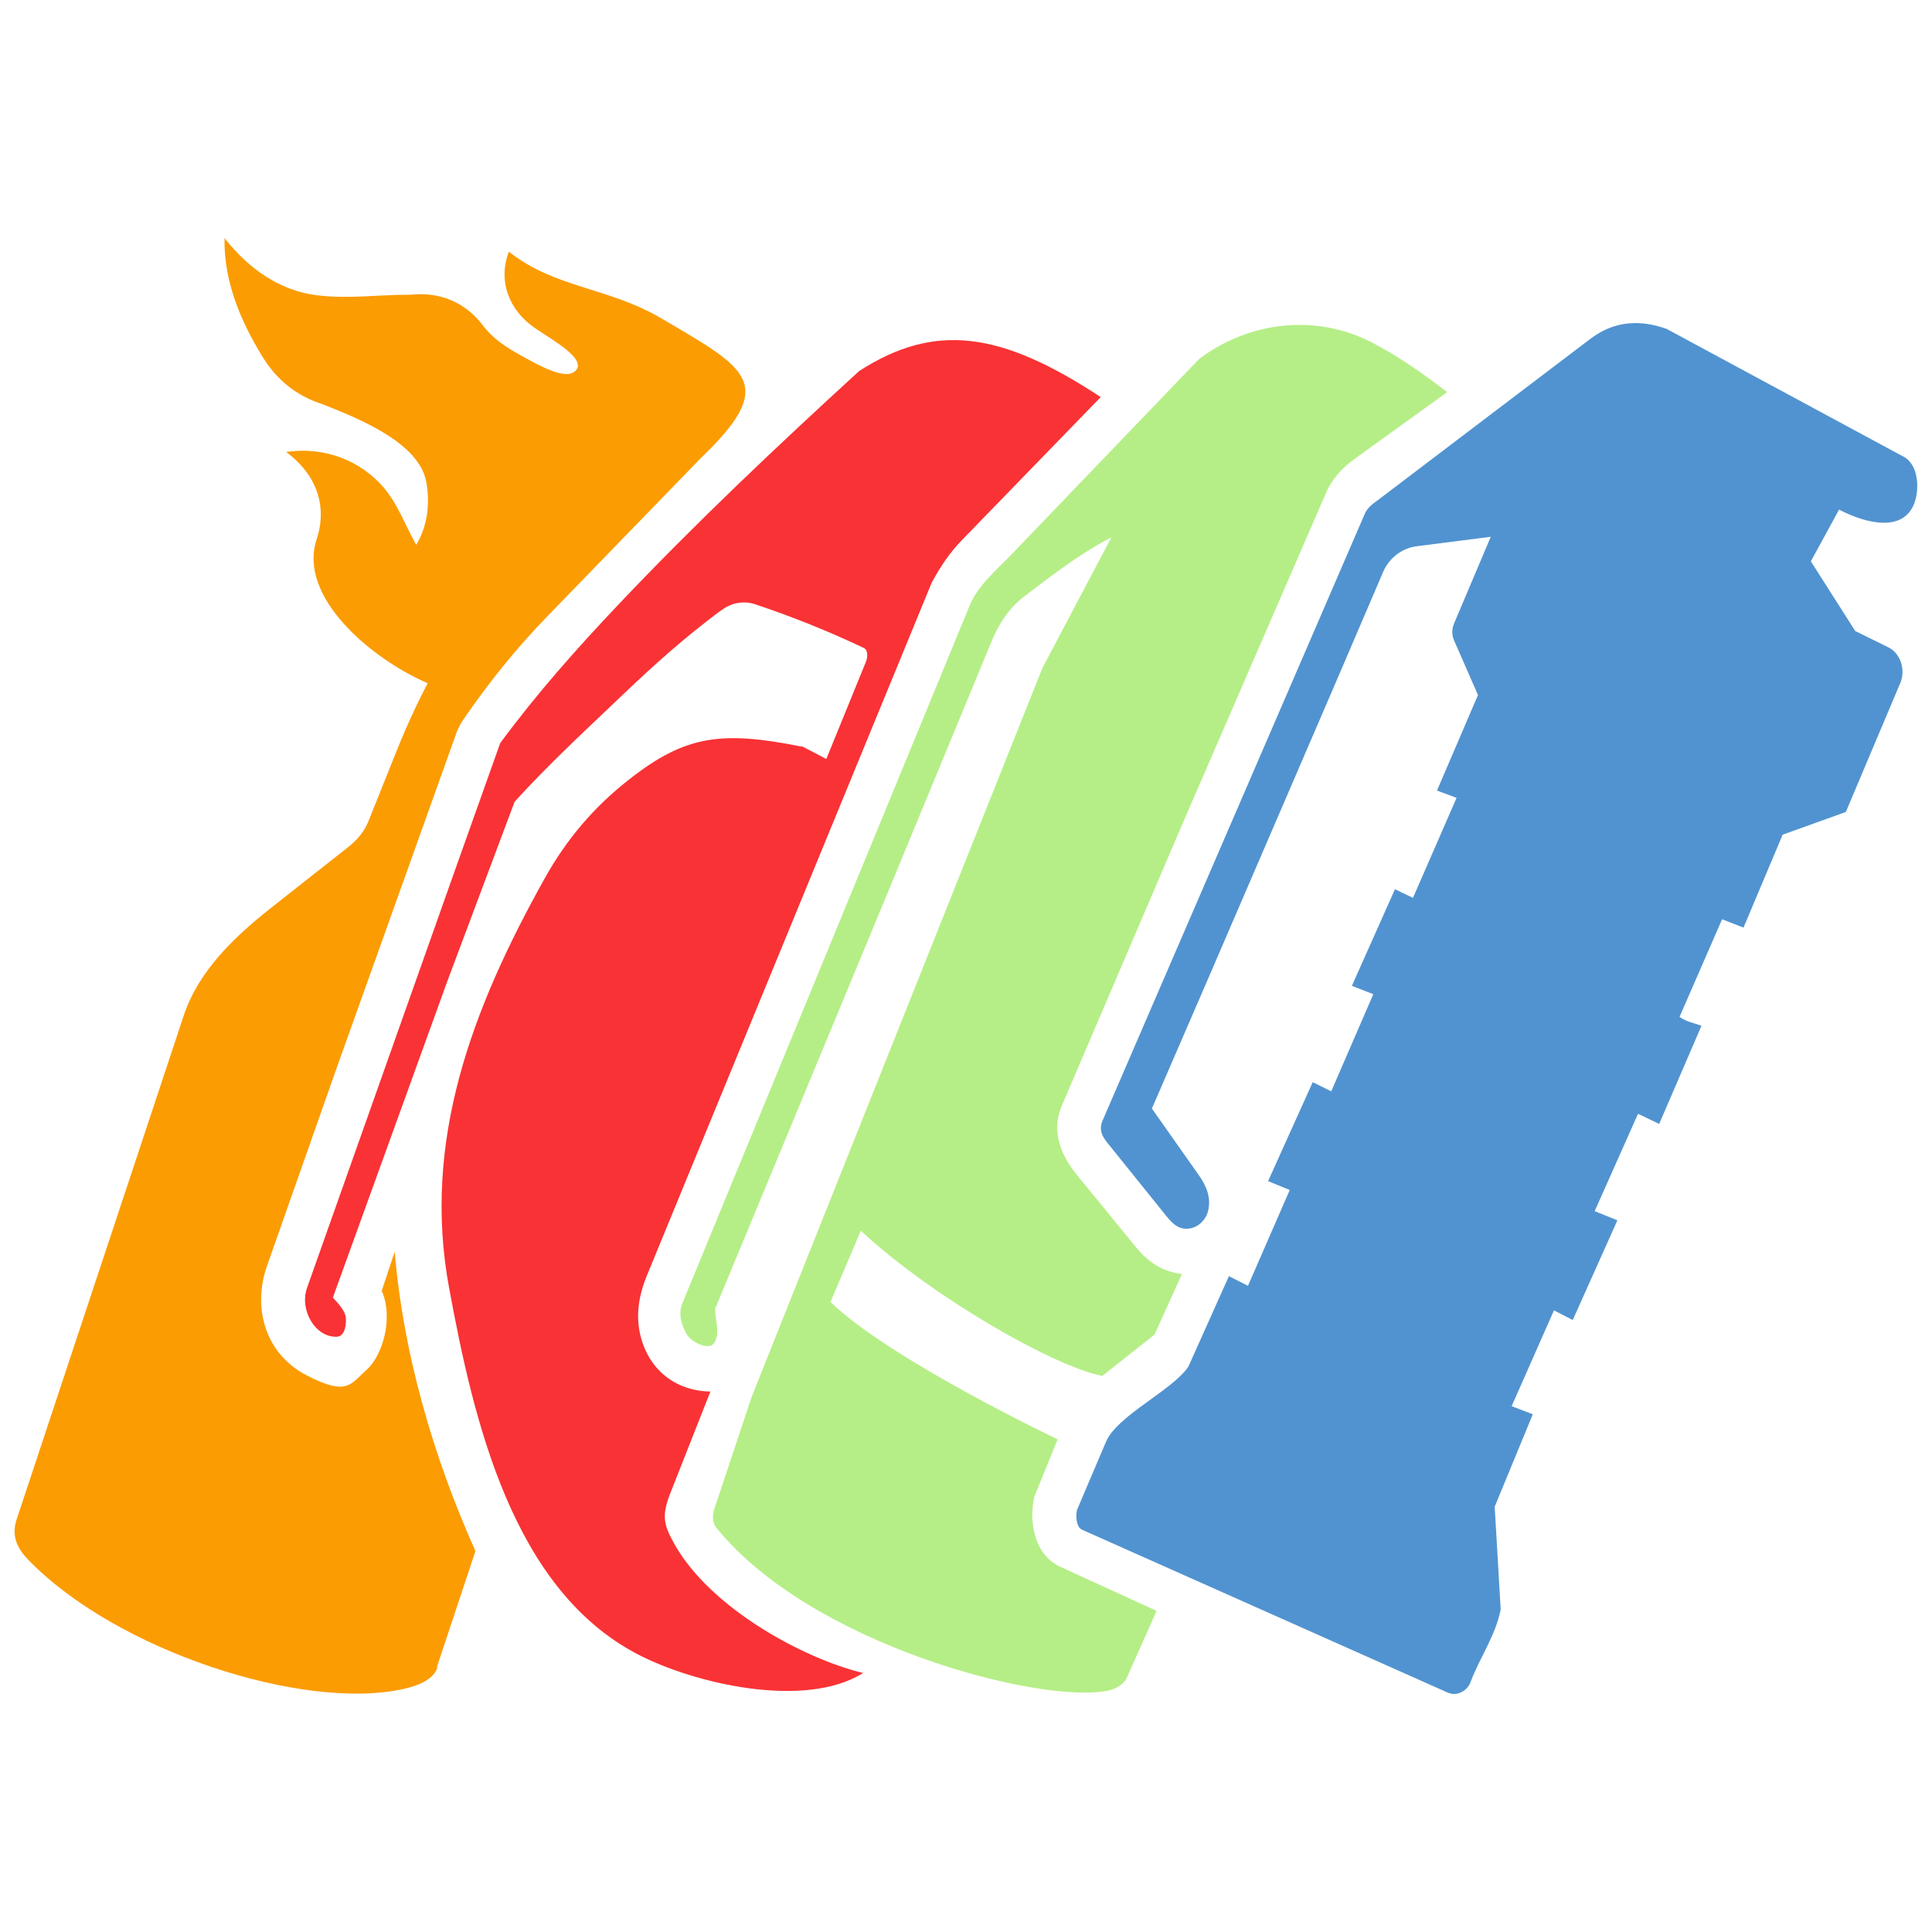
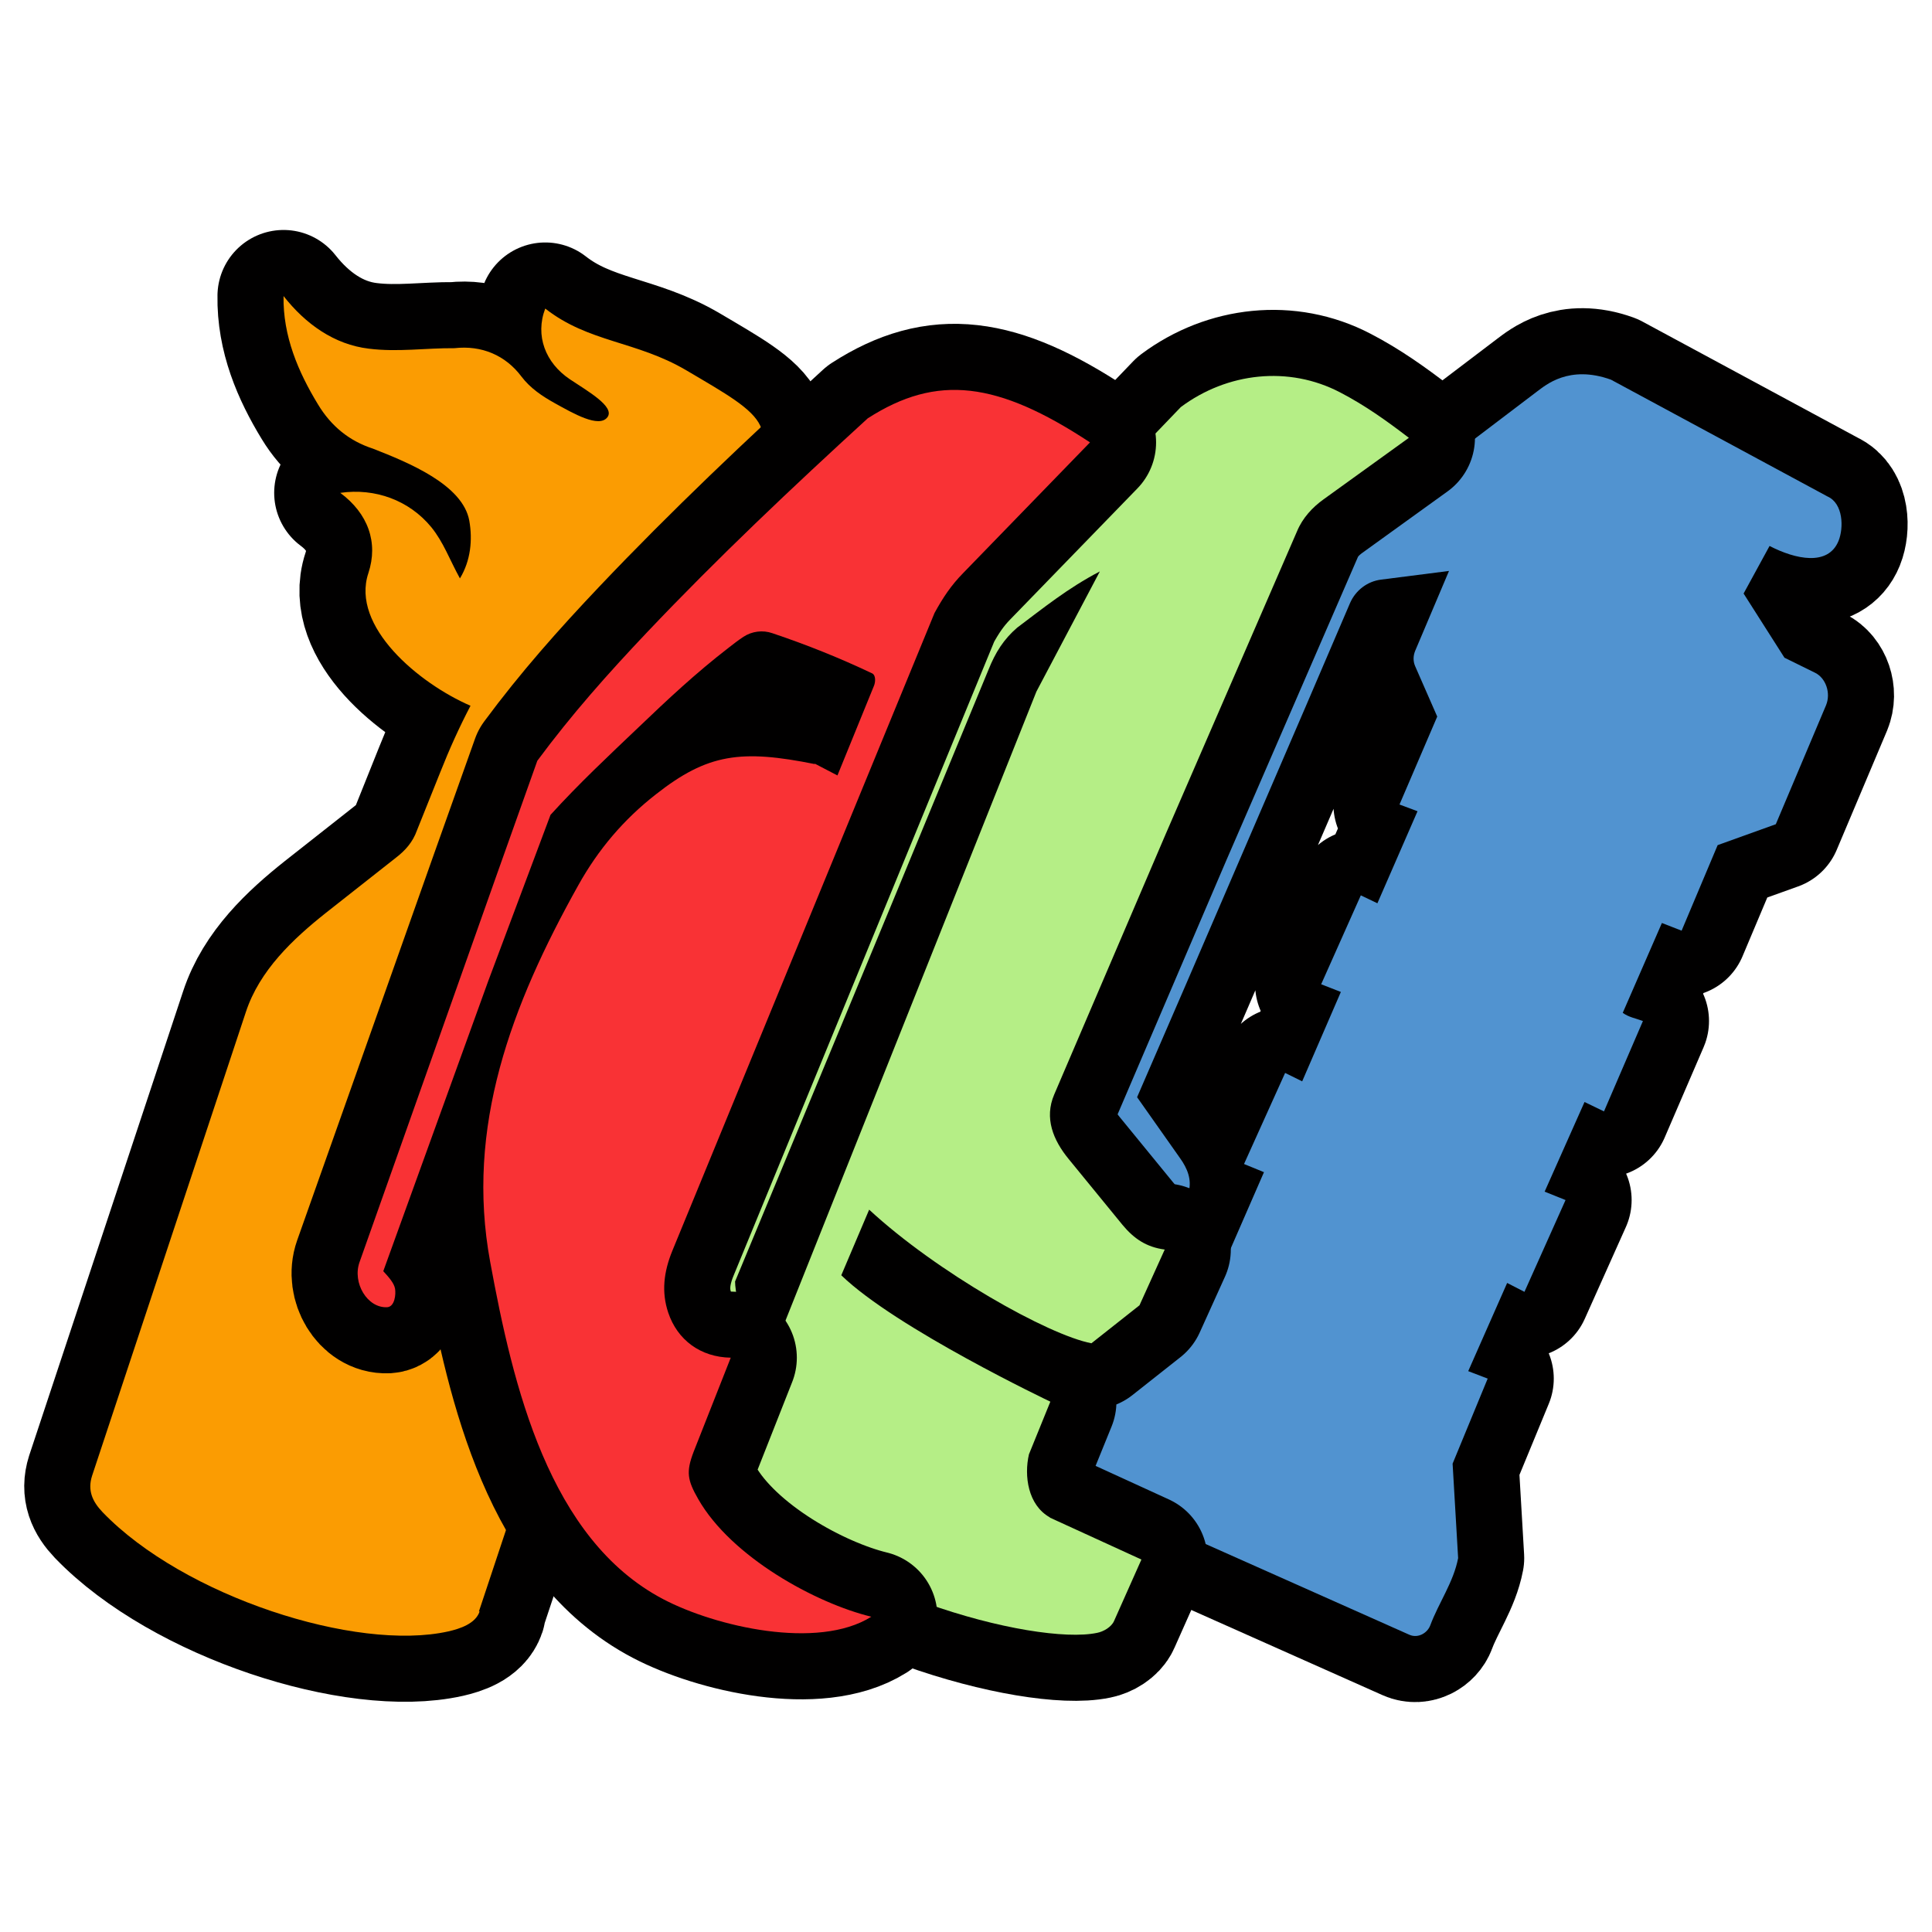
- <svg xmlns="http://www.w3.org/2000/svg" viewBox="130 130 740 740">
+ <svg xmlns="http://www.w3.org/2000/svg" viewBox="98 98 804 804">
  <g transform="translate(-127 -64.8)">
-     <path fill="#5193d0" d="M680.7,746.9c4.2-9.9,25.6-19.7,31.5-28.7l15.5-34.6,7.3,3.7,16-36.7-8.3-3.4,17.1-37.9,7.1,3.5,16.1-37.2-8.2-3.2,16.5-37,6.9,3.3,16.7-38.3-7.5-2.8,15.7-36.6-9.2-21c-.9-2.1-.8-4.3,0-6.3l14.1-33.3-28.2,3.6c-5.8.7-10.7,4.5-13,9.8l-18.3,42.7-49.6,115.1-20.7,47.8,17.9,25.4c3,4.2,4.9,8.8,3.6,13.9-.9,3.6-3.9,6.1-6.8,6.6-4.1.7-6.4-1.4-8.9-4.4l-22.7-28.2c-2.1-2.6-3.6-5.1-1.9-8.9l100.3-232.1c1.1-2.5,2.9-3.8,5-5.3l80.1-60.8c3.3-2.4,13.1-11.1,30.6-4.8l90.1,48.6c6.6,2.9,6.8,13.1,4.6,18.5-4.3,10.6-17.9,7.7-28.7,2.1l-10.8,19.8,17,26.7,12.8,6.3c4.4,2.2,6.6,8.4,4.5,13.5l-20.9,49.5-24.2,8.7-15,35.6-8.2-3.2-16.3,37.4c2.7,1.9,5.2,2.2,8.4,3.4l-16.2,37.6-8.1-3.9-16.6,37.3,8.7,3.5-17.1,38.2-7.2-3.7-16.2,36.7,8.1,3.1-14.6,35.4,2.3,39.3c-1.9,10-8.1,18.6-11.6,28-1.2,3.2-5.1,5.5-8.7,3.9l-140.1-62.4c-2.4-1.1-2.5-6.2-1.7-8l10.9-25.6Z" />
-     <path fill="#b5ee86" d="M662,794.4l38,17.4-11.4,25.6c-1.1,2.5-4.4,4.4-7,4.9-25.8,5.5-114-17.6-150.1-62.2-2.4-2.9-1.3-6.7,0-10l13.3-40,111.5-279.5,26.4-50c-13.4,7-23.6,15.3-34.4,23.4-5.6,4.8-9.1,10.4-11.9,17.4l-41.2,99.7-64.3,155c0,4.5,2.2,9.9-.6,13.4-2.3,2.5-8.5-.8-10.1-3.4-2-3.2-3.6-7.9-1.8-12.2l110.1-267.4c3.1-7.4,10.1-13.3,15.4-18.8l72.5-75.5c19.3-14.4,44.9-17.3,66.3-6.1,10.2,5.3,19.2,11.7,28.6,18.9l-35.5,25.6c-4.6,3.3-8.7,7.7-11,13.2l-54.7,126.1-46.4,108.4c-4.2,9.8-.4,19,6,26.8l22.4,27.4c4.8,5.8,10,9.3,17.6,10.3l-10.5,23.2-20,15.8c-17.9-3.4-64.3-29.5-92.5-55.6l-11.6,27.3c22.8,22.1,87,52.6,87,52.6l-8.9,21.9c-2.1,9-.4,21.1,8.6,26.2Z" />
-     <path fill="#fb9c02" d="M424.6,833.4c-1.7,5.1-8.2,7.2-13,8.3-38.4,8.6-110.2-14.6-143.9-49.6-4.3-4.5-6.3-9.1-4.4-15.1l64-193c5.7-17.4,19.7-30.5,33.3-41.3l29.2-23c3.9-3,7-6.5,8.7-11.3l9.7-24.2c3.8-9.6,7.8-18.5,12.6-27.7-21.5-9.3-49.9-33-42.5-55.2,4.2-12.7-.1-24.8-11.7-33.4,14.5-2.1,28.7,3.1,37.9,14.3,5.1,6.3,7.6,13.5,11.9,21.3,4.5-7.4,5.3-16.1,3.9-24-2.7-15-25.3-24.2-40.1-30-9.9-3.2-17.4-9.4-22.8-18.3-8.3-13.6-14.7-28.6-14.4-45.2,9.1,11.6,21.1,20.2,35.5,21.9,12,1.5,23.7-.3,35.6-.2,11.4-1.3,21.3,3,27.9,11.8,3.7,4.9,8.7,8.2,13.9,11.1,7.6,4.2,18.4,10.5,21.9,5.8,3.2-4.4-8.4-10.9-15.7-15.8-10.1-6.8-14.5-18.1-10.2-29.4,18.1,14.2,37.8,13.4,58.7,25.7,32.5,19.2,44.8,24.7,14.7,53.5l-58.6,60.4c-11.9,12.3-22.1,24.9-31.8,39-1.5,2.1-2.7,4.4-3.5,6.9l-46,128.7-26.1,74.2c-5.7,16.2-.7,33.7,15,41.9s16.9,3.5,23.1-2,10.4-20,5.8-30.3l5-15c3.1,38.3,14.7,78.6,30.9,114.7l-14.8,44.5Z" />
-     <path fill="#f93235" d="M563.9,480.5l9.6,5,15.2-37.3c.6-1.4.9-4.4-.8-5.2-13.5-6.4-27.2-11.9-41.5-16.7-4-1.4-8.5-.8-12,1.5-2.3,1.5-4.3,3.1-6.5,4.8-13.2,10.2-25,21.2-37.1,32.8-12.7,12.1-24.8,23.4-36.7,36.5l-25.9,69.1-43.7,120.8c2.4,2.6,4.5,5,4.9,7.3s-.1,7.5-3.3,7.7c-8.3.4-14.5-10.2-11.5-18.7l57.2-161.5,16.8-47.2c14.2-19.2,29.3-36.2,45.7-53.5,29.5-31.1,60.2-60.1,91.8-89,28.9-18.6,54.1-15.3,92.5,10l-52.8,54.4c-5,5.1-8.4,10.2-11.9,16.6l-109.1,265.4c-3.6,8.8-4.6,17.2-1.7,25.8,3.8,11.3,13.4,18.5,26,18.7l-15.5,39.3c-3.1,8.2-2.6,11.6,2,19.6,13.8,24.1,48.9,43.3,72,48.9-22.3,14-64.9,4.1-86.6-7.3-47.6-25-62.5-88.7-72-140.3-10.4-56.2,8.8-106.9,36.6-156.7,8.4-15.1,19-27.5,32.3-37.9,21.6-17,35.5-18.8,66.3-12.6Z" />
+     <path stroke="#010000" stroke-width="55" stroke-linejoin="round" paint-order="stroke" fill="#5193d0" d="M680.7,746.9c4.2-9.9,25.6-19.7,31.5-28.7l15.5-34.6,7.3,3.7,16-36.7-8.3-3.4,17.1-37.9,7.1,3.5,16.1-37.2-8.2-3.2,16.5-37,6.9,3.3,16.7-38.3-7.5-2.8,15.7-36.6-9.2-21c-.9-2.1-.8-4.3,0-6.3l14.1-33.3-28.2,3.6c-5.8.7-10.7,4.5-13,9.8l-18.3,42.7-49.6,115.1-20.7,47.8,17.9,25.4c3,4.2,4.9,8.8,3.6,13.9-.9,3.6-3.9,6.1-6.8,6.6-4.1.7-6.4-1.4-8.9-4.4l-22.7-28.2c-2.1-2.6-3.6-5.1-1.9-8.9l100.3-232.1c1.1-2.5,2.9-3.8,5-5.3l80.1-60.8c3.3-2.4,13.1-11.1,30.6-4.8l90.1,48.6c6.6,2.9,6.8,13.1,4.6,18.5-4.3,10.6-17.9,7.7-28.7,2.1l-10.8,19.8,17,26.7,12.8,6.3c4.4,2.2,6.6,8.4,4.5,13.5l-20.9,49.5-24.2,8.7-15,35.6-8.2-3.2-16.3,37.4c2.7,1.9,5.2,2.2,8.4,3.4l-16.2,37.6-8.1-3.9-16.6,37.3,8.7,3.5-17.1,38.2-7.2-3.7-16.2,36.7,8.1,3.1-14.6,35.4,2.3,39.3c-1.9,10-8.1,18.6-11.6,28-1.2,3.2-5.1,5.5-8.7,3.9l-140.1-62.4c-2.4-1.1-2.5-6.2-1.7-8l10.9-25.6Z" />
+     <path stroke="#010000" stroke-width="55" stroke-linejoin="round" paint-order="stroke" fill="#b5ee86" d="M662,794.4l38,17.4-11.4,25.6c-1.1,2.5-4.4,4.4-7,4.9-25.8,5.5-114-17.6-150.1-62.2-2.4-2.9-1.3-6.7,0-10l13.3-40,111.5-279.5,26.4-50c-13.4,7-23.6,15.3-34.4,23.4-5.6,4.8-9.1,10.4-11.9,17.4l-41.2,99.7-64.3,155c0,4.5,2.2,9.9-.6,13.4-2.3,2.5-8.5-.8-10.1-3.4-2-3.2-3.6-7.9-1.8-12.2l110.1-267.4c3.1-7.4,10.1-13.3,15.4-18.8l72.5-75.5c19.3-14.4,44.9-17.3,66.3-6.1,10.2,5.3,19.2,11.7,28.6,18.9l-35.5,25.6c-4.6,3.3-8.7,7.7-11,13.2l-54.7,126.1-46.4,108.4c-4.2,9.8-.4,19,6,26.8l22.4,27.4c4.8,5.8,10,9.3,17.6,10.3l-10.5,23.2-20,15.8c-17.9-3.4-64.3-29.5-92.5-55.6l-11.6,27.3c22.8,22.1,87,52.6,87,52.6l-8.9,21.9c-2.1,9-.4,21.1,8.6,26.2Z" />
+     <path stroke="#010000" stroke-width="55" stroke-linejoin="round" paint-order="stroke" fill="#fb9c02" d="M424.6,833.4c-1.7,5.1-8.2,7.2-13,8.3-38.4,8.6-110.2-14.6-143.9-49.6-4.3-4.5-6.3-9.1-4.4-15.1l64-193c5.7-17.4,19.7-30.5,33.3-41.3l29.2-23c3.9-3,7-6.5,8.7-11.3l9.7-24.2c3.8-9.6,7.8-18.5,12.6-27.7-21.5-9.3-49.9-33-42.5-55.2,4.2-12.7-.1-24.8-11.7-33.4,14.5-2.1,28.7,3.1,37.9,14.3,5.1,6.3,7.6,13.5,11.9,21.3,4.5-7.4,5.3-16.1,3.9-24-2.7-15-25.3-24.2-40.1-30-9.9-3.2-17.4-9.4-22.8-18.3-8.3-13.6-14.7-28.6-14.4-45.2,9.1,11.6,21.1,20.2,35.5,21.9,12,1.5,23.7-.3,35.6-.2,11.4-1.3,21.3,3,27.9,11.8,3.7,4.9,8.7,8.2,13.9,11.1,7.6,4.2,18.4,10.5,21.9,5.8,3.2-4.4-8.4-10.9-15.7-15.8-10.1-6.8-14.5-18.1-10.2-29.4,18.1,14.2,37.8,13.4,58.7,25.7,32.5,19.2,44.8,24.7,14.7,53.5l-58.6,60.4c-11.9,12.3-22.1,24.9-31.8,39-1.5,2.1-2.7,4.4-3.5,6.9l-46,128.7-26.1,74.2c-5.7,16.2-.7,33.7,15,41.9s16.9,3.5,23.1-2,10.4-20,5.8-30.3l5-15c3.1,38.3,14.7,78.6,30.9,114.7l-14.8,44.5Z" />
+     <path stroke="#010000" stroke-width="55" stroke-linejoin="round" paint-order="stroke" fill="#f93235" d="M563.9,480.5l9.6,5,15.2-37.3c.6-1.4.9-4.4-.8-5.2-13.5-6.4-27.2-11.9-41.5-16.7-4-1.4-8.5-.8-12,1.5-2.3,1.5-4.3,3.1-6.5,4.8-13.2,10.2-25,21.2-37.1,32.8-12.7,12.1-24.8,23.4-36.7,36.5l-25.9,69.1-43.7,120.8c2.4,2.6,4.5,5,4.9,7.3s-.1,7.5-3.3,7.7c-8.3.4-14.5-10.2-11.5-18.7l57.2-161.5,16.8-47.2c14.2-19.2,29.3-36.2,45.7-53.5,29.5-31.1,60.2-60.1,91.8-89,28.9-18.6,54.1-15.3,92.5,10l-52.8,54.4c-5,5.1-8.4,10.2-11.9,16.6l-109.1,265.4c-3.6,8.8-4.6,17.2-1.7,25.8,3.8,11.3,13.4,18.5,26,18.7l-15.5,39.3c-3.1,8.2-2.6,11.6,2,19.6,13.8,24.1,48.9,43.3,72,48.9-22.3,14-64.9,4.1-86.6-7.3-47.6-25-62.5-88.7-72-140.3-10.4-56.2,8.8-106.9,36.6-156.7,8.4-15.1,19-27.5,32.3-37.9,21.6-17,35.5-18.8,66.3-12.6Z" />
  </g>
</svg>
